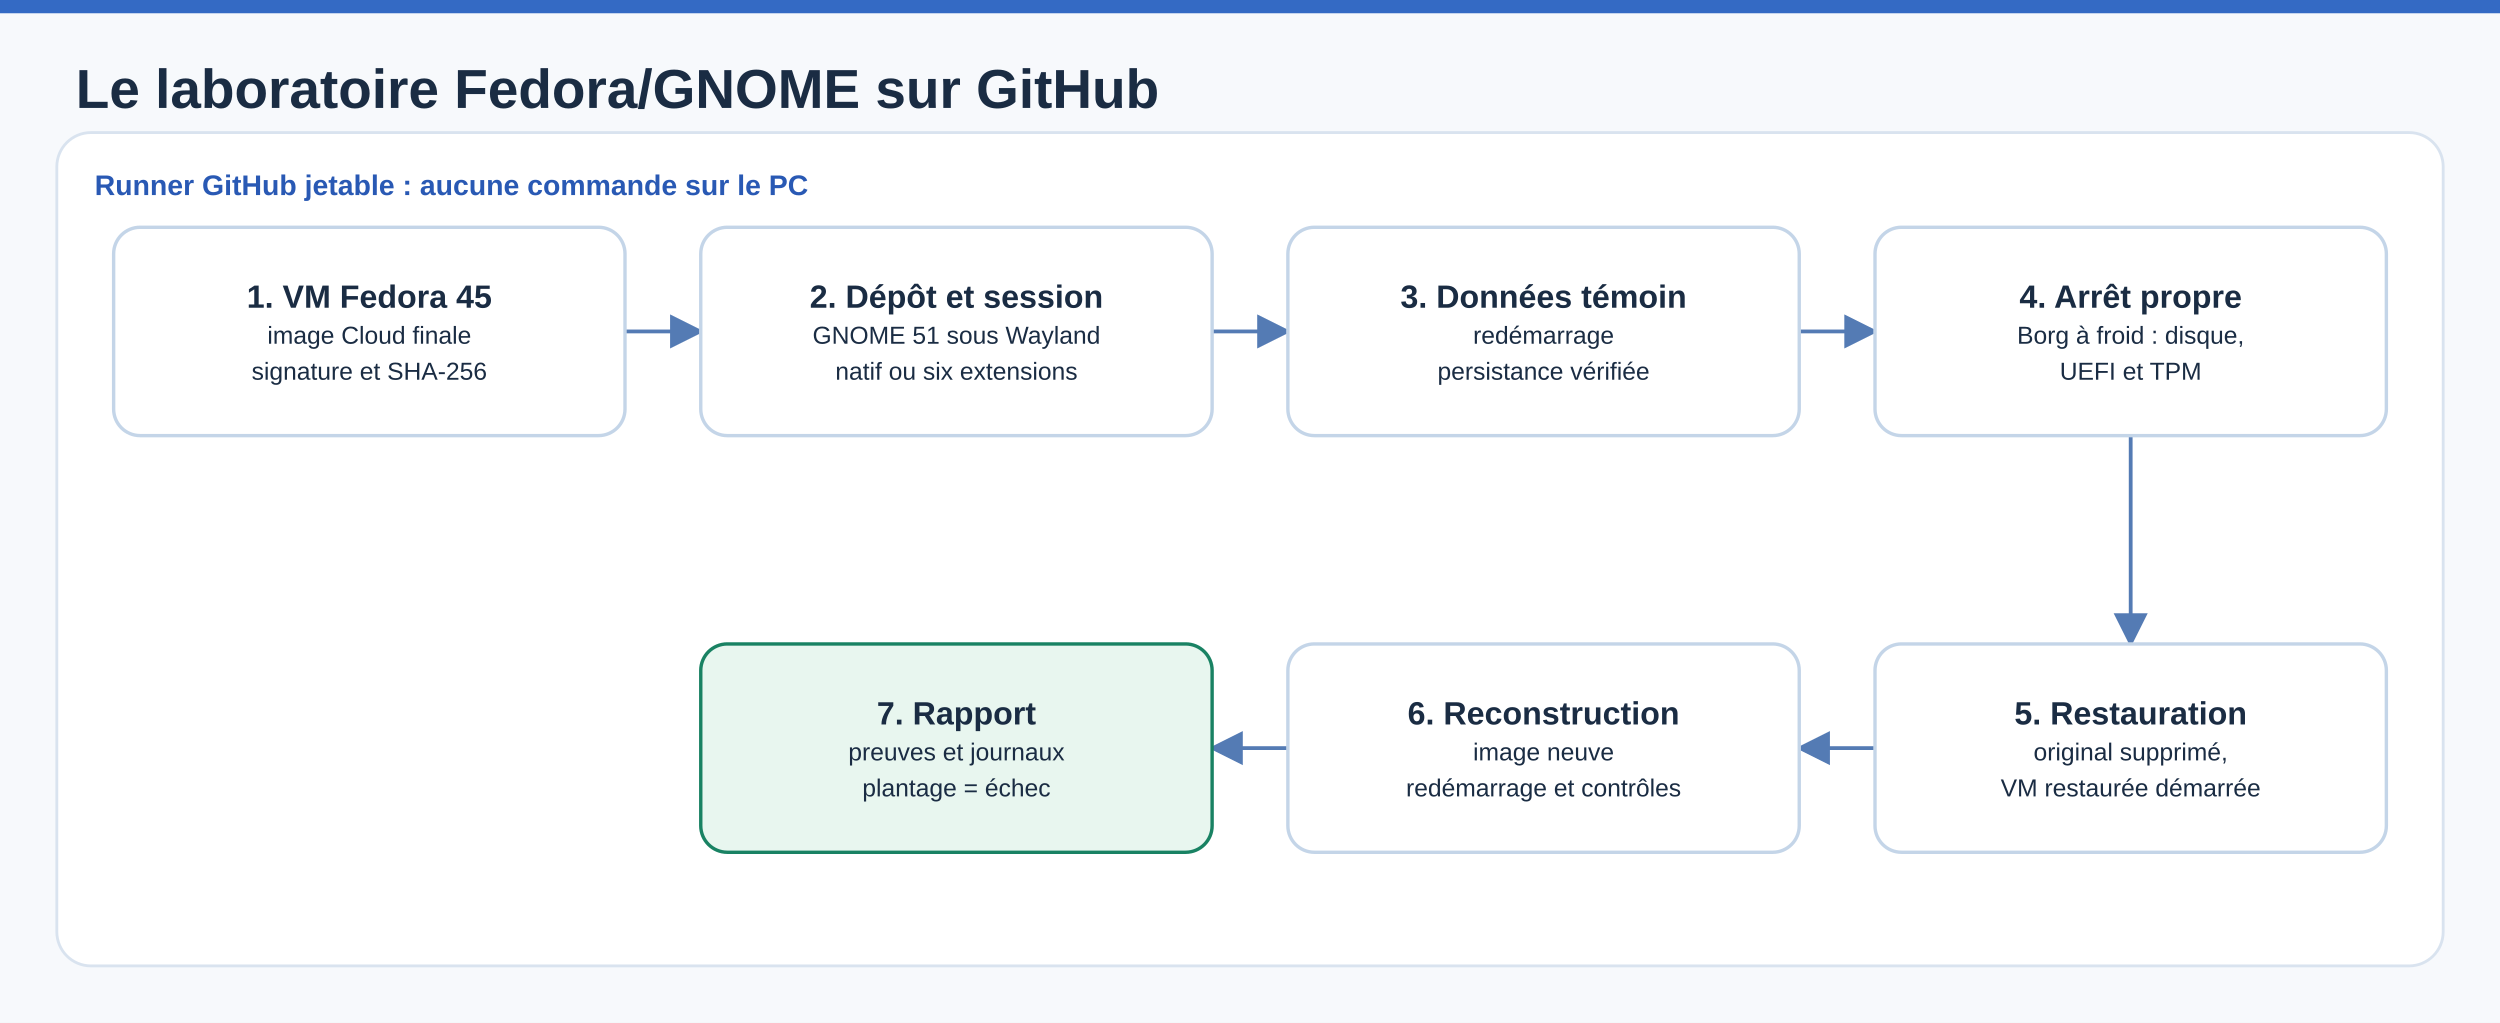
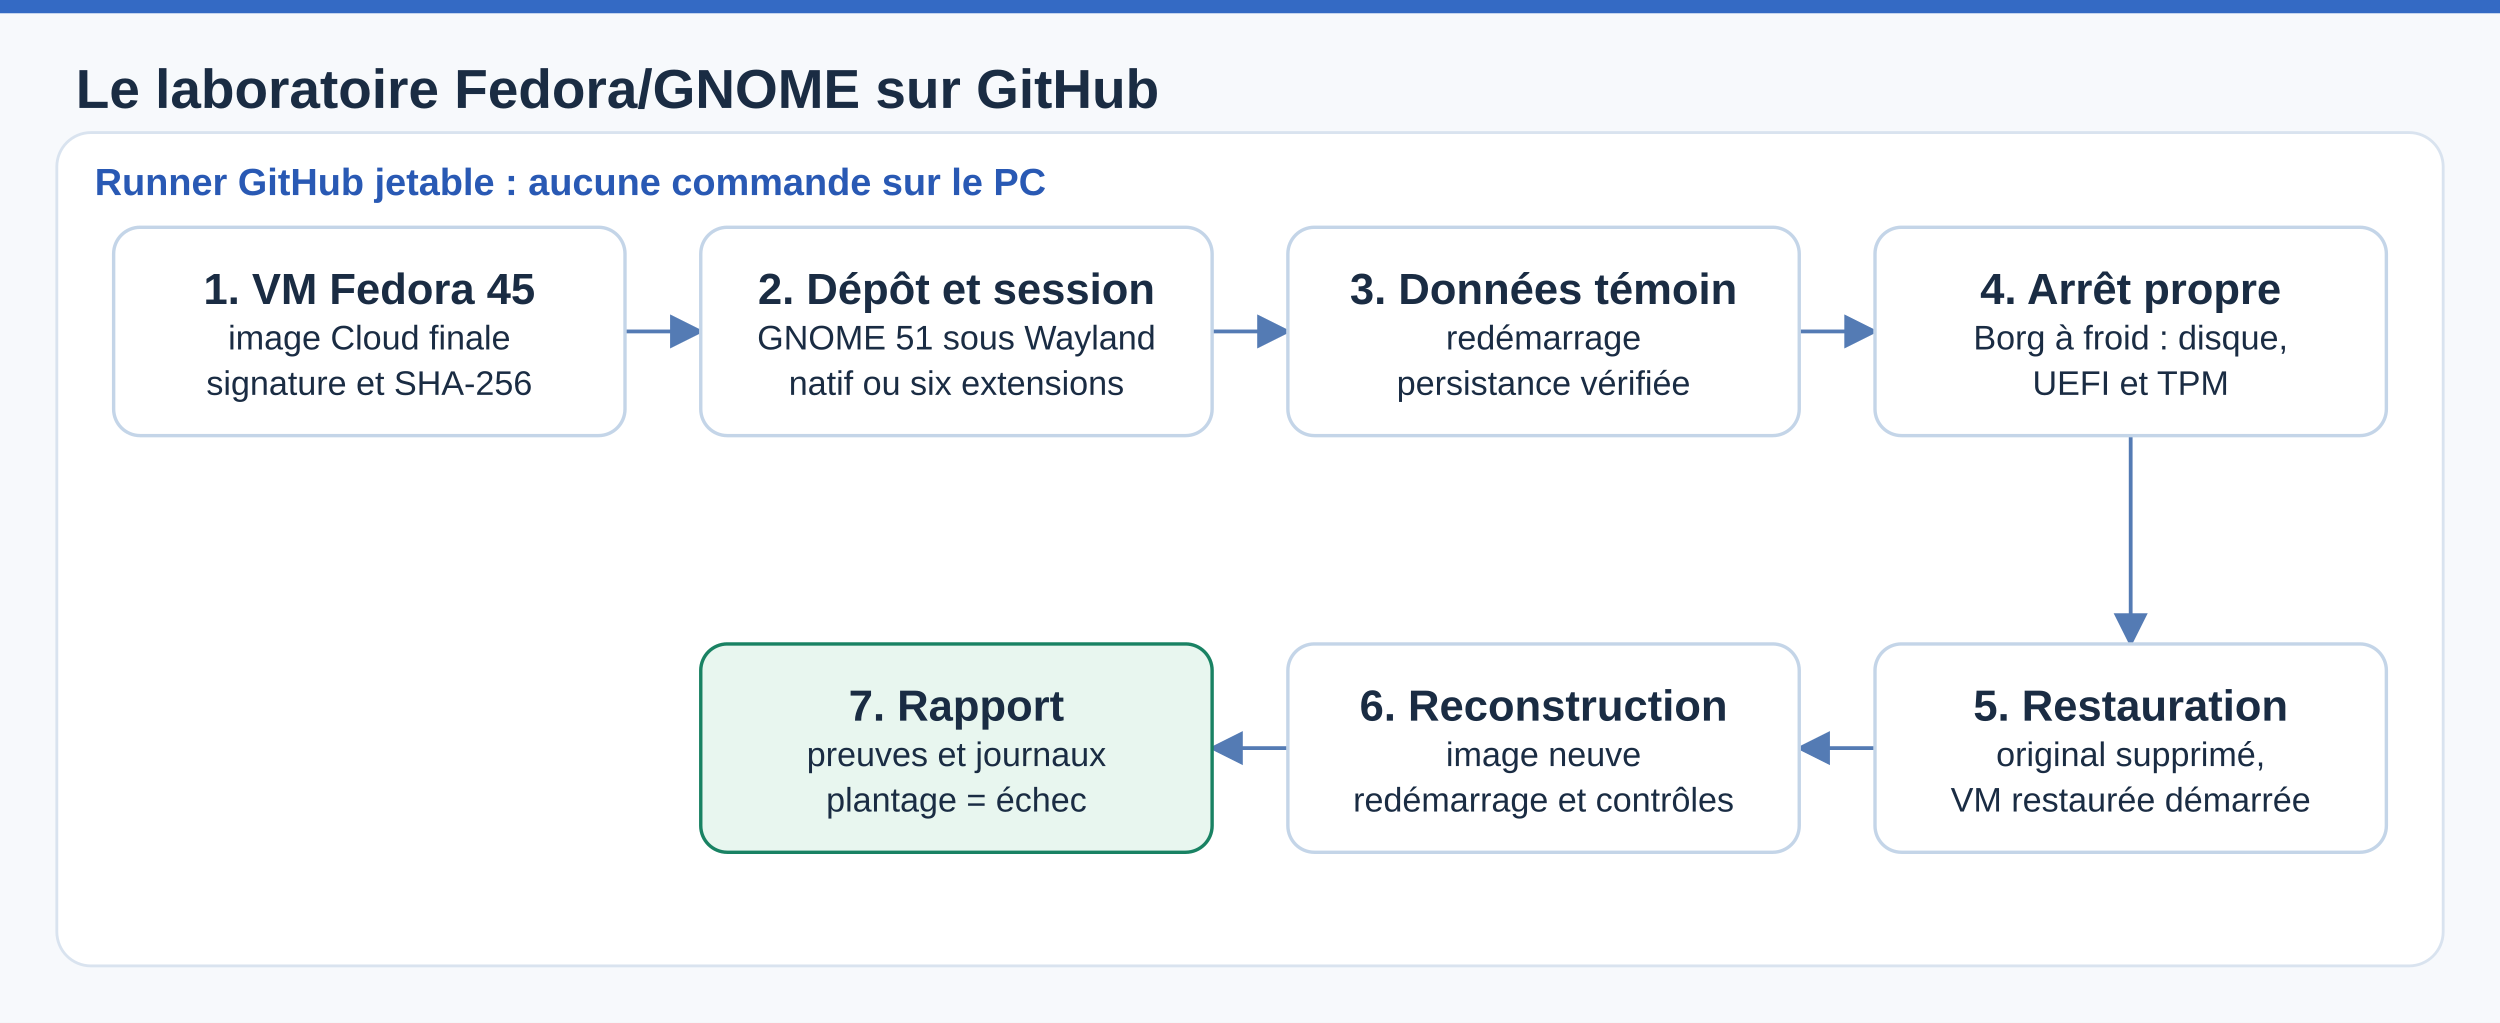
<svg xmlns="http://www.w3.org/2000/svg" viewBox="0 0 1320 540" width="1320" height="540" role="img" aria-labelledby="title desc">
  <defs>
    <marker id="arrow" viewBox="0 0 10 10" refX="9" refY="5" markerWidth="9" markerHeight="9" orient="auto-start-reverse">
      <path d="M0,0 L10,5 L0,10 z" fill="#547BB4" />
    </marker>
  </defs>
  <rect width="1320" height="540" fill="#F7F9FC" />
  <rect x="0" y="0" width="1320" height="7" fill="#346AC4" />
  <text x="40" y="57" font-family="Arial, Helvetica, sans-serif" font-size="29" font-weight="bold" fill="#1A2C43">Le laboratoire Fedora/GNOME sur GitHub</text>
  <rect x="30" y="70" width="1260" height="440" rx="18" fill="#FFFFFF" stroke="#D9E3EF" stroke-width="1.5" />
-   <text x="50" y="103" font-family="Arial, Helvetica, sans-serif" font-size="15" font-weight="bold" fill="#2959B4">Runner GitHub jetable : aucune commande sur le PC</text>
+   <text x="50" y="103" font-family="Arial, Helvetica, sans-serif" font-size="20" font-weight="bold" fill="#2959B4">Runner GitHub jetable : aucune commande sur le PC</text>
  <line x1="330.0" y1="175.0" x2="370.0" y2="175.0" stroke="#547BB4" stroke-width="2" marker-end="url(#arrow)" />
  <line x1="640.0" y1="175.0" x2="680.0" y2="175.0" stroke="#547BB4" stroke-width="2" marker-end="url(#arrow)" />
  <line x1="950.0" y1="175.0" x2="990.0" y2="175.0" stroke="#547BB4" stroke-width="2" marker-end="url(#arrow)" />
  <line x1="1125.0" y1="230.0" x2="1125.0" y2="340.0" stroke="#547BB4" stroke-width="2" marker-end="url(#arrow)" />
  <line x1="990.0" y1="395.0" x2="950.0" y2="395.0" stroke="#547BB4" stroke-width="2" marker-end="url(#arrow)" />
  <line x1="680.0" y1="395.0" x2="640.0" y2="395.0" stroke="#547BB4" stroke-width="2" marker-end="url(#arrow)" />
  <rect x="60" y="120" width="270" height="110" rx="14" fill="#FFFFFF" stroke="#C4D5E8" stroke-width="1.8" />
-   <text x="195.0" y="162.5" text-anchor="middle" font-family="Arial, Helvetica, sans-serif" font-size="17" font-weight="bold" fill="#1A2C43">1. VM Fedora 45</text>
-   <text x="195.0" y="181.5" text-anchor="middle" font-family="Arial, Helvetica, sans-serif" font-size="13" fill="#1A2C43">image Cloud finale</text>
-   <text x="195.0" y="200.5" text-anchor="middle" font-family="Arial, Helvetica, sans-serif" font-size="13" fill="#1A2C43">signature et SHA-256</text>
+   <text x="195.0" y="160.5" text-anchor="middle" font-family="Arial, Helvetica, sans-serif" font-size="23" font-weight="bold" fill="#1A2C43">1. VM Fedora 45</text>
+   <text x="195.0" y="184.5" text-anchor="middle" font-family="Arial, Helvetica, sans-serif" font-size="18" fill="#1A2C43">image Cloud finale</text>
+   <text x="195.0" y="208.5" text-anchor="middle" font-family="Arial, Helvetica, sans-serif" font-size="18" fill="#1A2C43">signature et SHA-256</text>
  <rect x="370" y="120" width="270" height="110" rx="14" fill="#FFFFFF" stroke="#C4D5E8" stroke-width="1.8" />
-   <text x="505.0" y="162.5" text-anchor="middle" font-family="Arial, Helvetica, sans-serif" font-size="17" font-weight="bold" fill="#1A2C43">2. Dépôt et session</text>
-   <text x="505.0" y="181.5" text-anchor="middle" font-family="Arial, Helvetica, sans-serif" font-size="13" fill="#1A2C43">GNOME 51 sous Wayland</text>
-   <text x="505.0" y="200.5" text-anchor="middle" font-family="Arial, Helvetica, sans-serif" font-size="13" fill="#1A2C43">natif ou six extensions</text>
+   <text x="505.0" y="160.5" text-anchor="middle" font-family="Arial, Helvetica, sans-serif" font-size="23" font-weight="bold" fill="#1A2C43">2. Dépôt et session</text>
+   <text x="505.0" y="184.5" text-anchor="middle" font-family="Arial, Helvetica, sans-serif" font-size="18" fill="#1A2C43">GNOME 51 sous Wayland</text>
+   <text x="505.0" y="208.5" text-anchor="middle" font-family="Arial, Helvetica, sans-serif" font-size="18" fill="#1A2C43">natif ou six extensions</text>
  <rect x="680" y="120" width="270" height="110" rx="14" fill="#FFFFFF" stroke="#C4D5E8" stroke-width="1.8" />
-   <text x="815.0" y="162.5" text-anchor="middle" font-family="Arial, Helvetica, sans-serif" font-size="17" font-weight="bold" fill="#1A2C43">3. Données témoin</text>
-   <text x="815.0" y="181.5" text-anchor="middle" font-family="Arial, Helvetica, sans-serif" font-size="13" fill="#1A2C43">redémarrage</text>
-   <text x="815.0" y="200.5" text-anchor="middle" font-family="Arial, Helvetica, sans-serif" font-size="13" fill="#1A2C43">persistance vérifiée</text>
+   <text x="815.0" y="160.5" text-anchor="middle" font-family="Arial, Helvetica, sans-serif" font-size="23" font-weight="bold" fill="#1A2C43">3. Données témoin</text>
+   <text x="815.0" y="184.5" text-anchor="middle" font-family="Arial, Helvetica, sans-serif" font-size="18" fill="#1A2C43">redémarrage</text>
+   <text x="815.0" y="208.5" text-anchor="middle" font-family="Arial, Helvetica, sans-serif" font-size="18" fill="#1A2C43">persistance vérifiée</text>
  <rect x="990" y="120" width="270" height="110" rx="14" fill="#FFFFFF" stroke="#C4D5E8" stroke-width="1.8" />
-   <text x="1125.0" y="162.5" text-anchor="middle" font-family="Arial, Helvetica, sans-serif" font-size="17" font-weight="bold" fill="#1A2C43">4. Arrêt propre</text>
-   <text x="1125.0" y="181.5" text-anchor="middle" font-family="Arial, Helvetica, sans-serif" font-size="13" fill="#1A2C43">Borg à froid : disque,</text>
-   <text x="1125.0" y="200.5" text-anchor="middle" font-family="Arial, Helvetica, sans-serif" font-size="13" fill="#1A2C43">UEFI et TPM</text>
+   <text x="1125.0" y="160.5" text-anchor="middle" font-family="Arial, Helvetica, sans-serif" font-size="23" font-weight="bold" fill="#1A2C43">4. Arrêt propre</text>
+   <text x="1125.0" y="184.5" text-anchor="middle" font-family="Arial, Helvetica, sans-serif" font-size="18" fill="#1A2C43">Borg à froid : disque,</text>
+   <text x="1125.0" y="208.5" text-anchor="middle" font-family="Arial, Helvetica, sans-serif" font-size="18" fill="#1A2C43">UEFI et TPM</text>
  <rect x="990" y="340" width="270" height="110" rx="14" fill="#FFFFFF" stroke="#C4D5E8" stroke-width="1.8" />
-   <text x="1125.0" y="382.5" text-anchor="middle" font-family="Arial, Helvetica, sans-serif" font-size="17" font-weight="bold" fill="#1A2C43">5. Restauration</text>
-   <text x="1125.0" y="401.5" text-anchor="middle" font-family="Arial, Helvetica, sans-serif" font-size="13" fill="#1A2C43">original supprimé,</text>
-   <text x="1125.0" y="420.5" text-anchor="middle" font-family="Arial, Helvetica, sans-serif" font-size="13" fill="#1A2C43">VM restaurée démarrée</text>
+   <text x="1125.0" y="380.5" text-anchor="middle" font-family="Arial, Helvetica, sans-serif" font-size="23" font-weight="bold" fill="#1A2C43">5. Restauration</text>
+   <text x="1125.0" y="404.5" text-anchor="middle" font-family="Arial, Helvetica, sans-serif" font-size="18" fill="#1A2C43">original supprimé,</text>
+   <text x="1125.0" y="428.5" text-anchor="middle" font-family="Arial, Helvetica, sans-serif" font-size="18" fill="#1A2C43">VM restaurée démarrée</text>
  <rect x="680" y="340" width="270" height="110" rx="14" fill="#FFFFFF" stroke="#C4D5E8" stroke-width="1.8" />
-   <text x="815.0" y="382.5" text-anchor="middle" font-family="Arial, Helvetica, sans-serif" font-size="17" font-weight="bold" fill="#1A2C43">6. Reconstruction</text>
-   <text x="815.0" y="401.5" text-anchor="middle" font-family="Arial, Helvetica, sans-serif" font-size="13" fill="#1A2C43">image neuve</text>
-   <text x="815.0" y="420.5" text-anchor="middle" font-family="Arial, Helvetica, sans-serif" font-size="13" fill="#1A2C43">redémarrage et contrôles</text>
+   <text x="815.0" y="380.5" text-anchor="middle" font-family="Arial, Helvetica, sans-serif" font-size="23" font-weight="bold" fill="#1A2C43">6. Reconstruction</text>
+   <text x="815.0" y="404.5" text-anchor="middle" font-family="Arial, Helvetica, sans-serif" font-size="18" fill="#1A2C43">image neuve</text>
+   <text x="815.0" y="428.5" text-anchor="middle" font-family="Arial, Helvetica, sans-serif" font-size="18" fill="#1A2C43">redémarrage et contrôles</text>
  <rect x="370" y="340" width="270" height="110" rx="14" fill="#E8F6EF" stroke="#198263" stroke-width="1.8" />
-   <text x="505.0" y="382.5" text-anchor="middle" font-family="Arial, Helvetica, sans-serif" font-size="17" font-weight="bold" fill="#1A2C43">7. Rapport</text>
-   <text x="505.0" y="401.5" text-anchor="middle" font-family="Arial, Helvetica, sans-serif" font-size="13" fill="#1A2C43">preuves et journaux</text>
-   <text x="505.0" y="420.5" text-anchor="middle" font-family="Arial, Helvetica, sans-serif" font-size="13" fill="#1A2C43">plantage = échec</text>
+   <text x="505.0" y="380.5" text-anchor="middle" font-family="Arial, Helvetica, sans-serif" font-size="23" font-weight="bold" fill="#1A2C43">7. Rapport</text>
+   <text x="505.0" y="404.5" text-anchor="middle" font-family="Arial, Helvetica, sans-serif" font-size="18" fill="#1A2C43">preuves et journaux</text>
+   <text x="505.0" y="428.5" text-anchor="middle" font-family="Arial, Helvetica, sans-serif" font-size="18" fill="#1A2C43">plantage = échec</text>
</svg>
